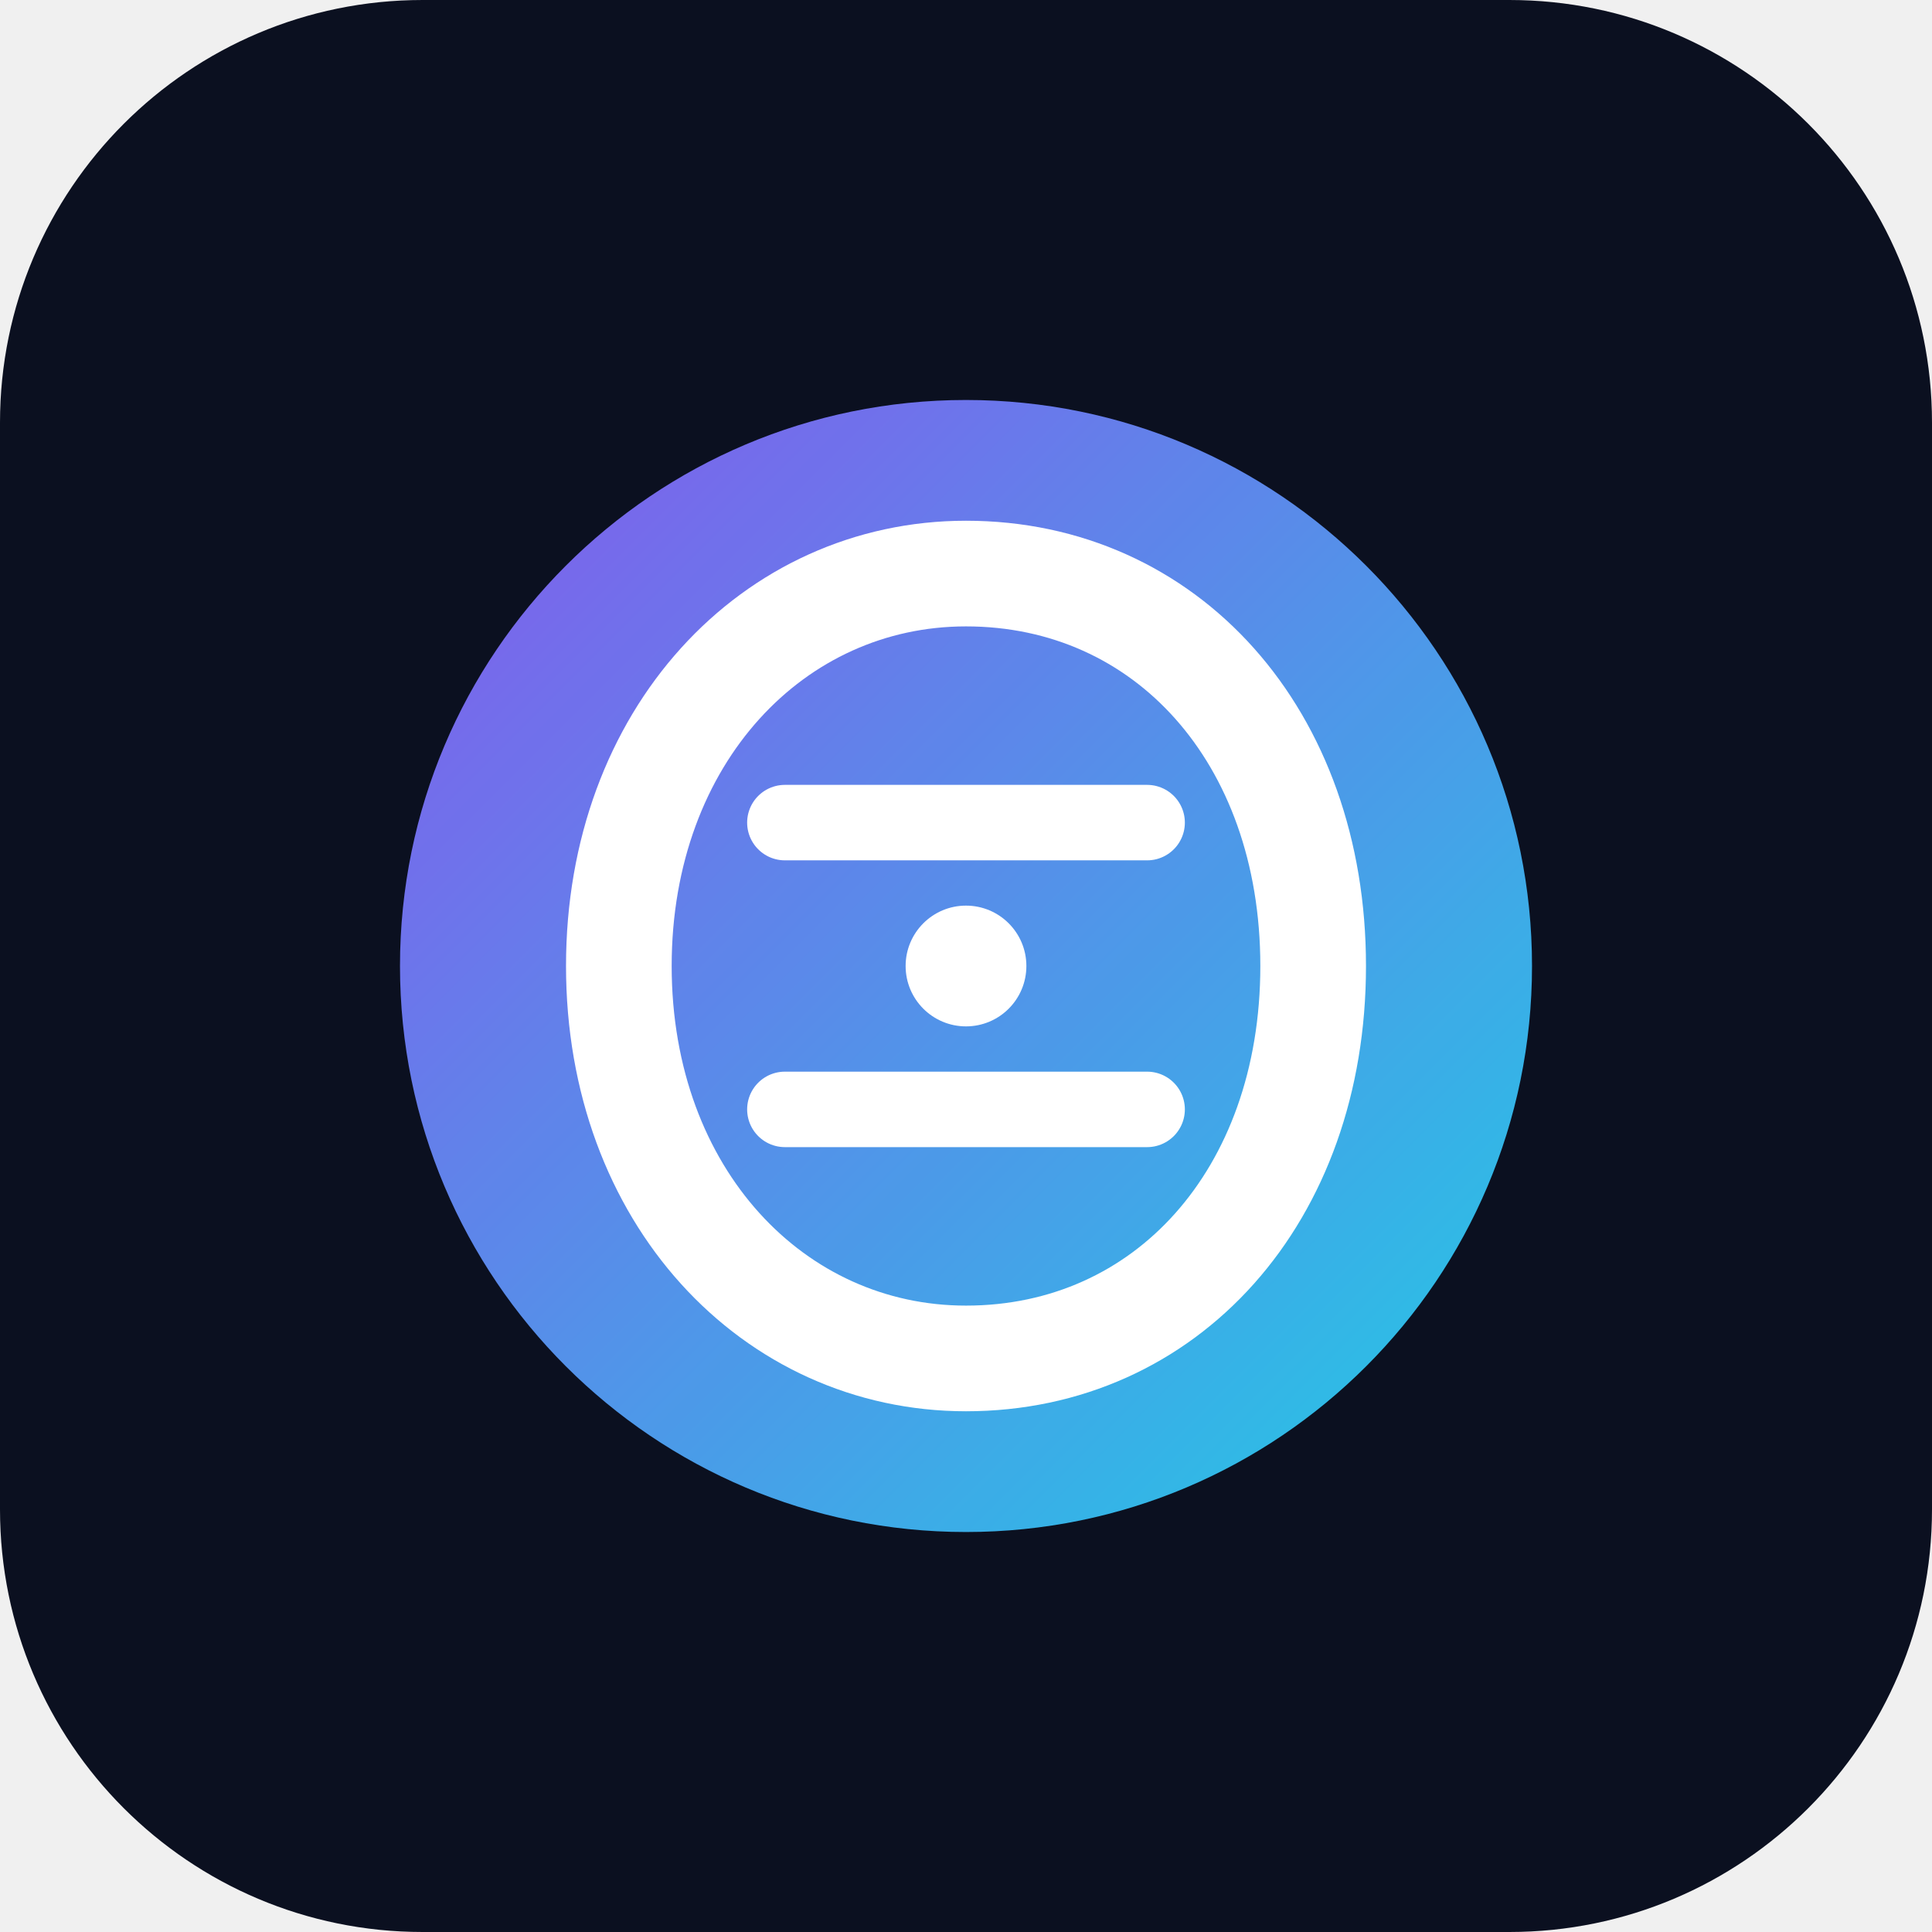
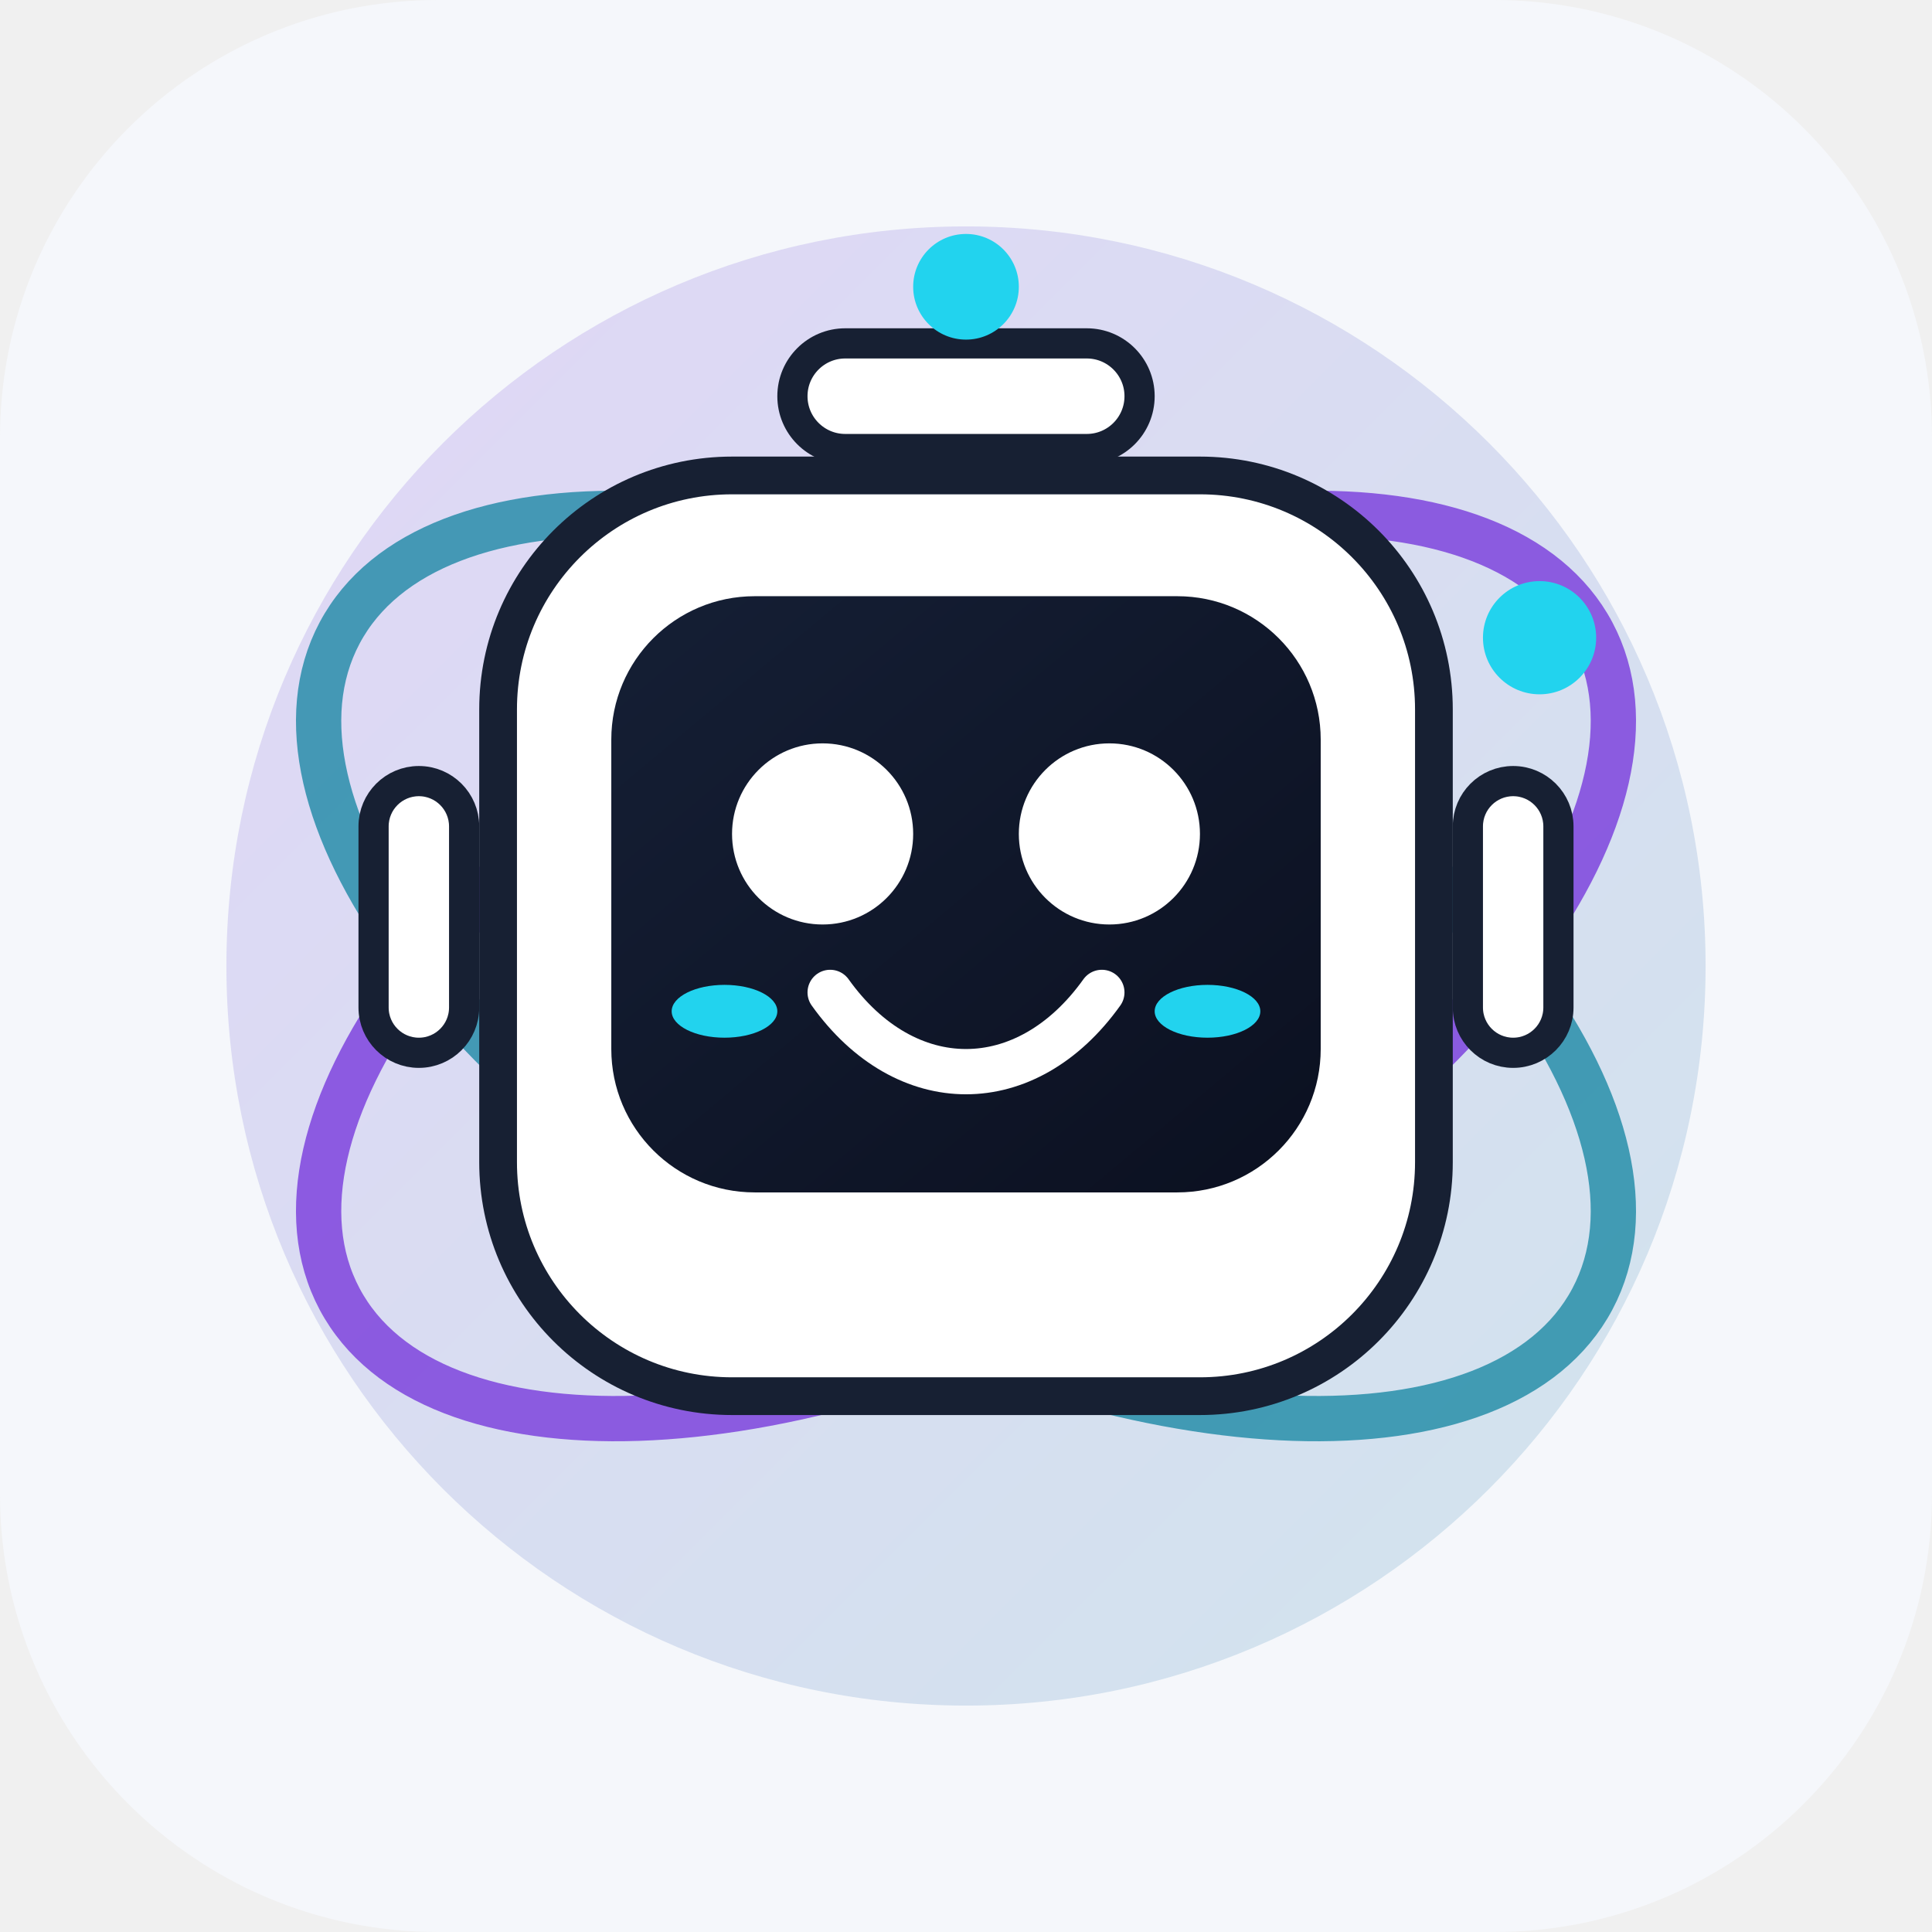
- <svg xmlns="http://www.w3.org/2000/svg" viewBox="0 0 512 512">
+ <svg xmlns="http://www.w3.org/2000/svg" viewBox="0 0 512 512" role="img" aria-label="Quantum Flow">
  <defs>
-     <linearGradient id="g" x1="0" y1="0" x2="1" y2="1">
-       <stop stop-color="#8b5cf6" />
-       <stop offset="1" stop-color="#22d3ee" />
+     <linearGradient id="bg" x1="0" y1="0" x2="1" y2="1">
+       <stop stop-color="#6d28d9" />
+       <stop offset="1" stop-color="#087f9d" />
+     </linearGradient>
+     <linearGradient id="screen" x1="0" y1="0" x2="1" y2="1">
+       <stop stop-color="#151f35" />
+       <stop offset="1" stop-color="#0b1020" />
    </linearGradient>
  </defs>
-   <rect width="512" height="512" rx="112" fill="#0b1020" />
-   <circle cx="256" cy="256" r="150" fill="url(#g)" opacity=".95" />
-   <path d="M164 256c0-61 41-104 92-104 53 0 92 43 92 104s-39 104-92 104c-51 0-92-43-92-104Z" fill="none" stroke="#fff" stroke-width="28" />
-   <path d="M208 218h96M208 294h96" stroke="#fff" stroke-width="20" stroke-linecap="round" />
-   <circle cx="256" cy="256" r="16" fill="#fff" />
+   <rect width="512" height="512" rx="116" fill="#f5f7fb" />
+   <circle cx="256" cy="256" r="196" fill="url(#bg)" opacity=".16" />
+   <ellipse cx="256" cy="256" rx="188" ry="92" fill="none" stroke="#6d28d9" stroke-width="12" opacity=".72" transform="rotate(-28 256 256)" />
+   <ellipse cx="256" cy="256" rx="188" ry="92" fill="none" stroke="#087f9d" stroke-width="12" opacity=".72" transform="rotate(28 256 256)" />
+   <circle cx="408" cy="169" r="15" fill="#22d3ee" />
+   <rect x="132" y="126" width="248" height="244" rx="62" fill="#fff" stroke="#172033" stroke-width="10" />
+   <rect x="162" y="158" width="188" height="158" rx="38" fill="url(#screen)" />
+   <circle cx="218" cy="221" r="24" fill="#fff" />
+   <circle cx="294" cy="221" r="24" fill="#fff" />
+   <path d="M220 263c20 28 52 28 72 0" fill="none" stroke="#fff" stroke-width="12" stroke-linecap="round" />
+   <ellipse cx="192" cy="268" rx="14" ry="7" fill="#22d3ee" />
+   <ellipse cx="320" cy="268" rx="14" ry="7" fill="#22d3ee" />
+   <rect x="99" y="207" width="24" height="72" rx="12" fill="#fff" stroke="#172033" stroke-width="8" />
+   <rect x="389" y="207" width="24" height="72" rx="12" fill="#fff" stroke="#172033" stroke-width="8" />
+   <rect x="210" y="91" width="92" height="28" rx="14" fill="#fff" stroke="#172033" stroke-width="8" />
+   <circle cx="256" cy="76" r="14" fill="#22d3ee" />
</svg>
